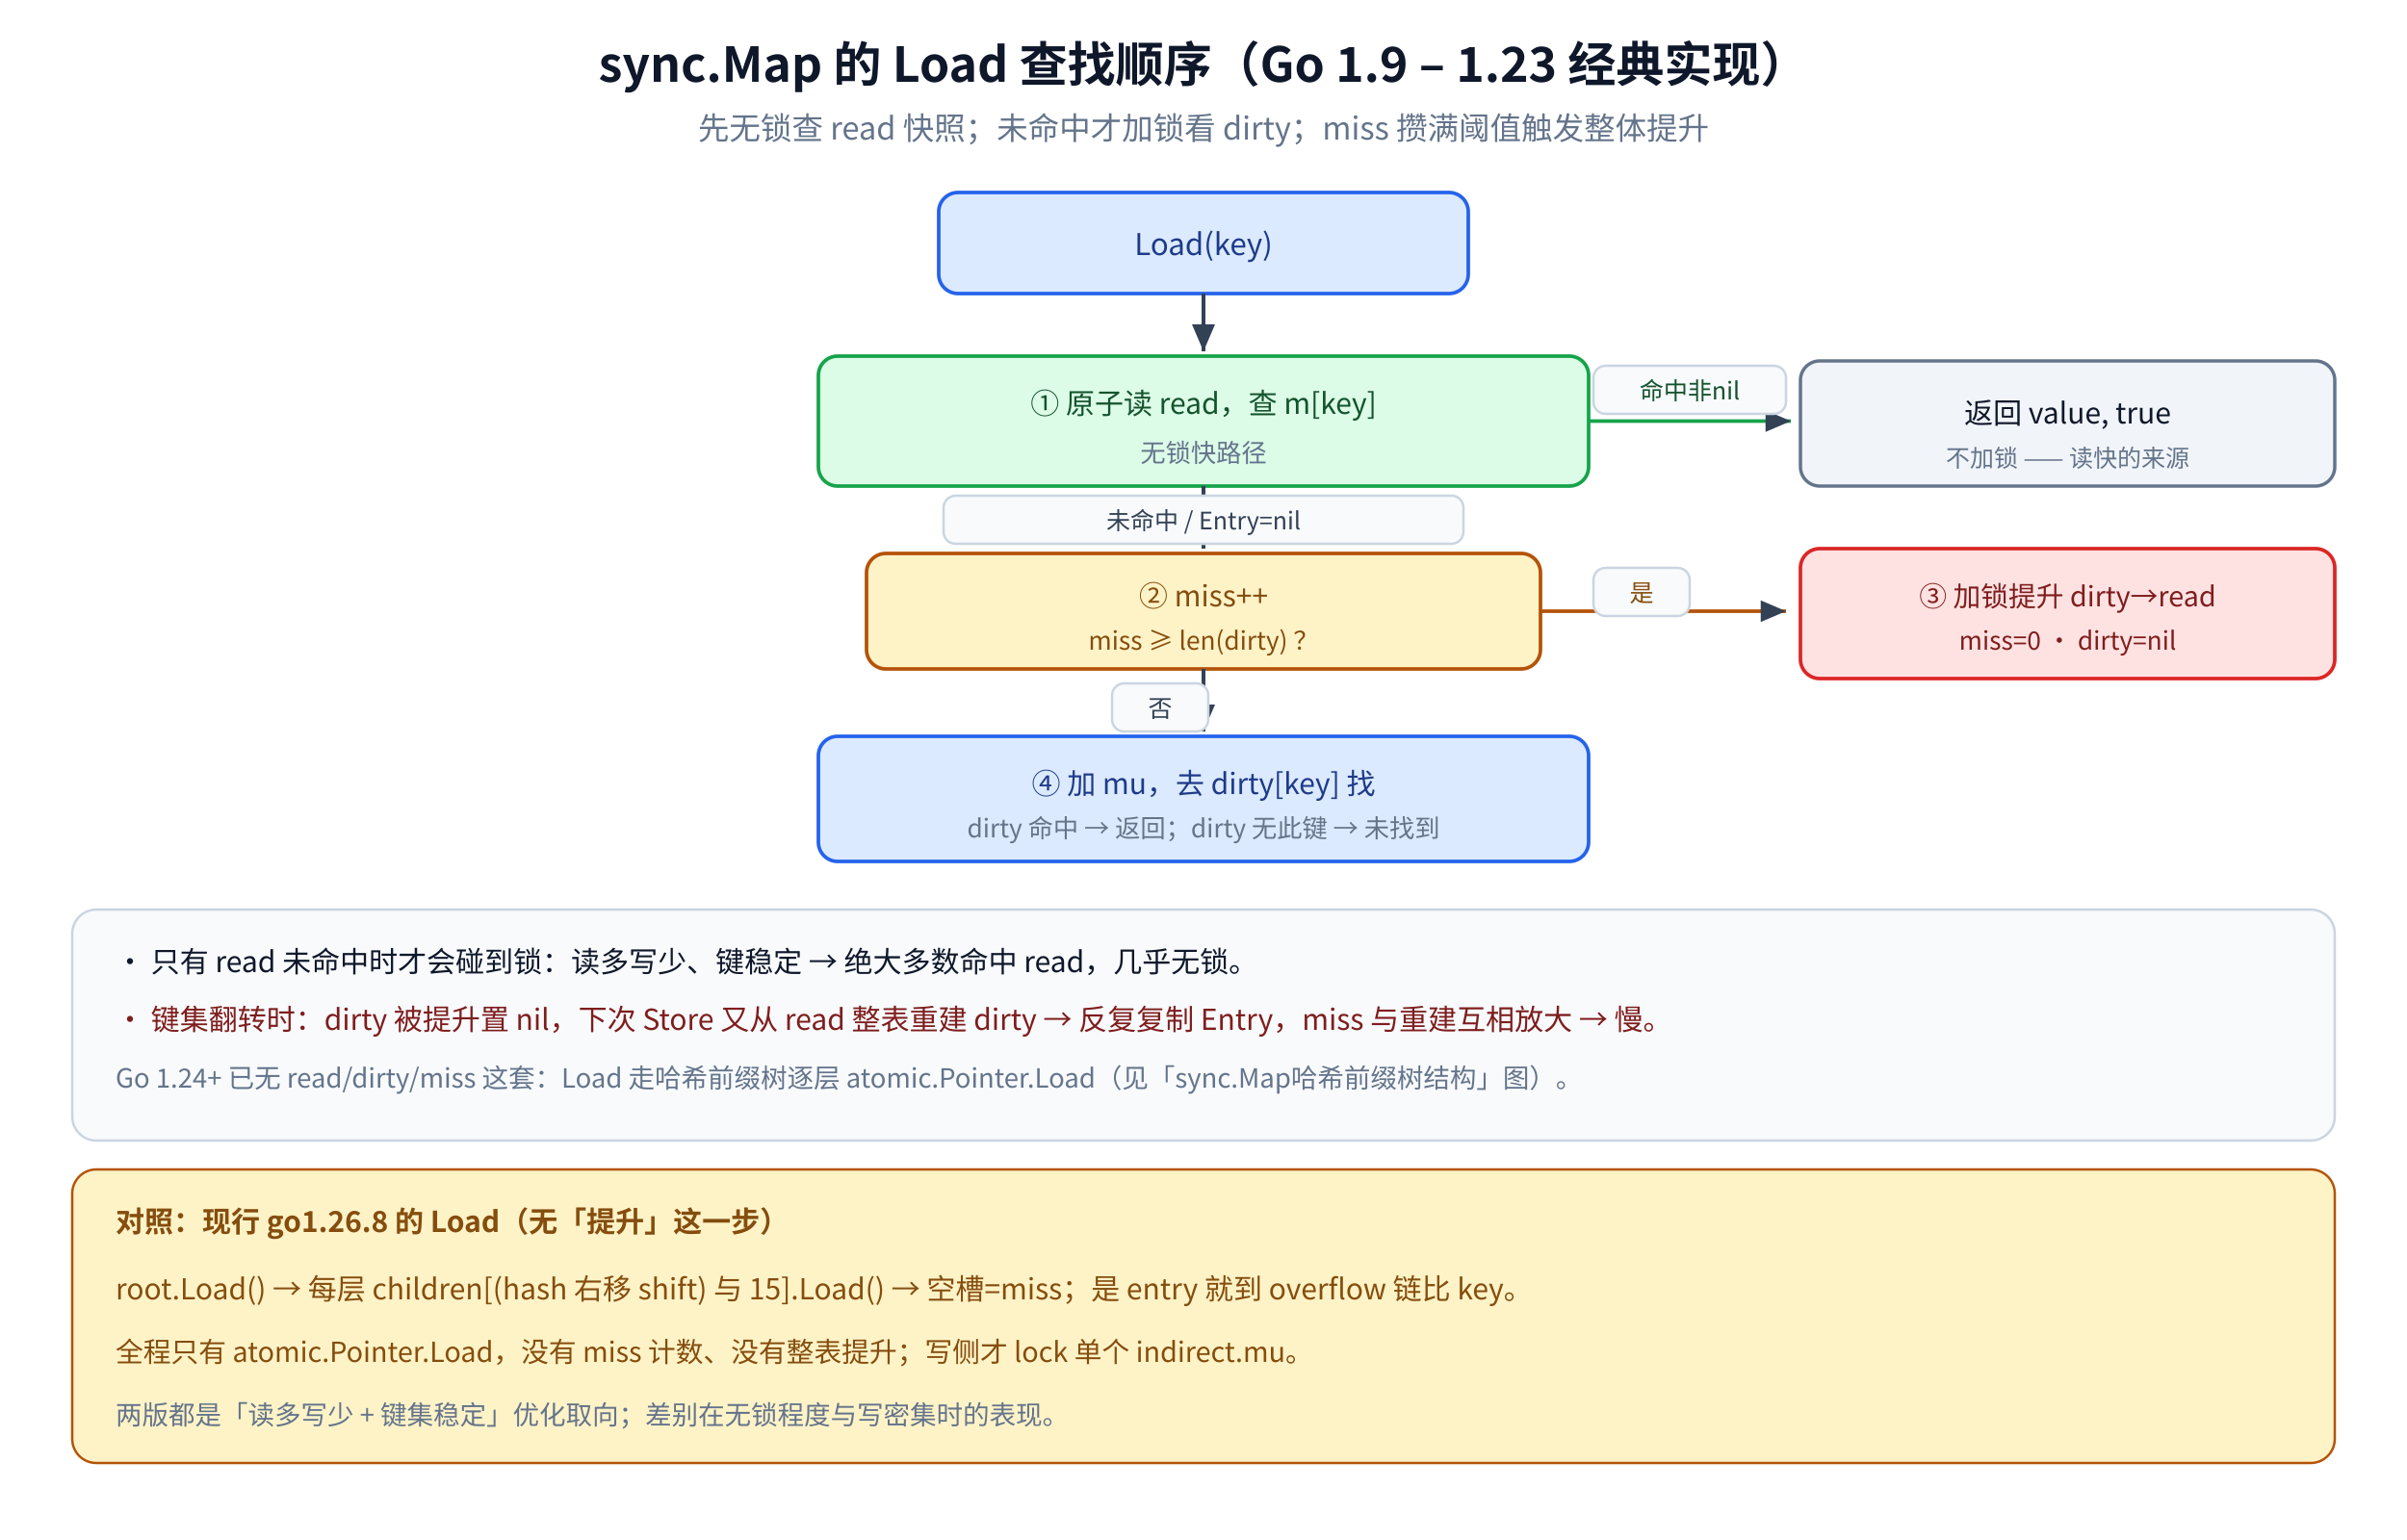
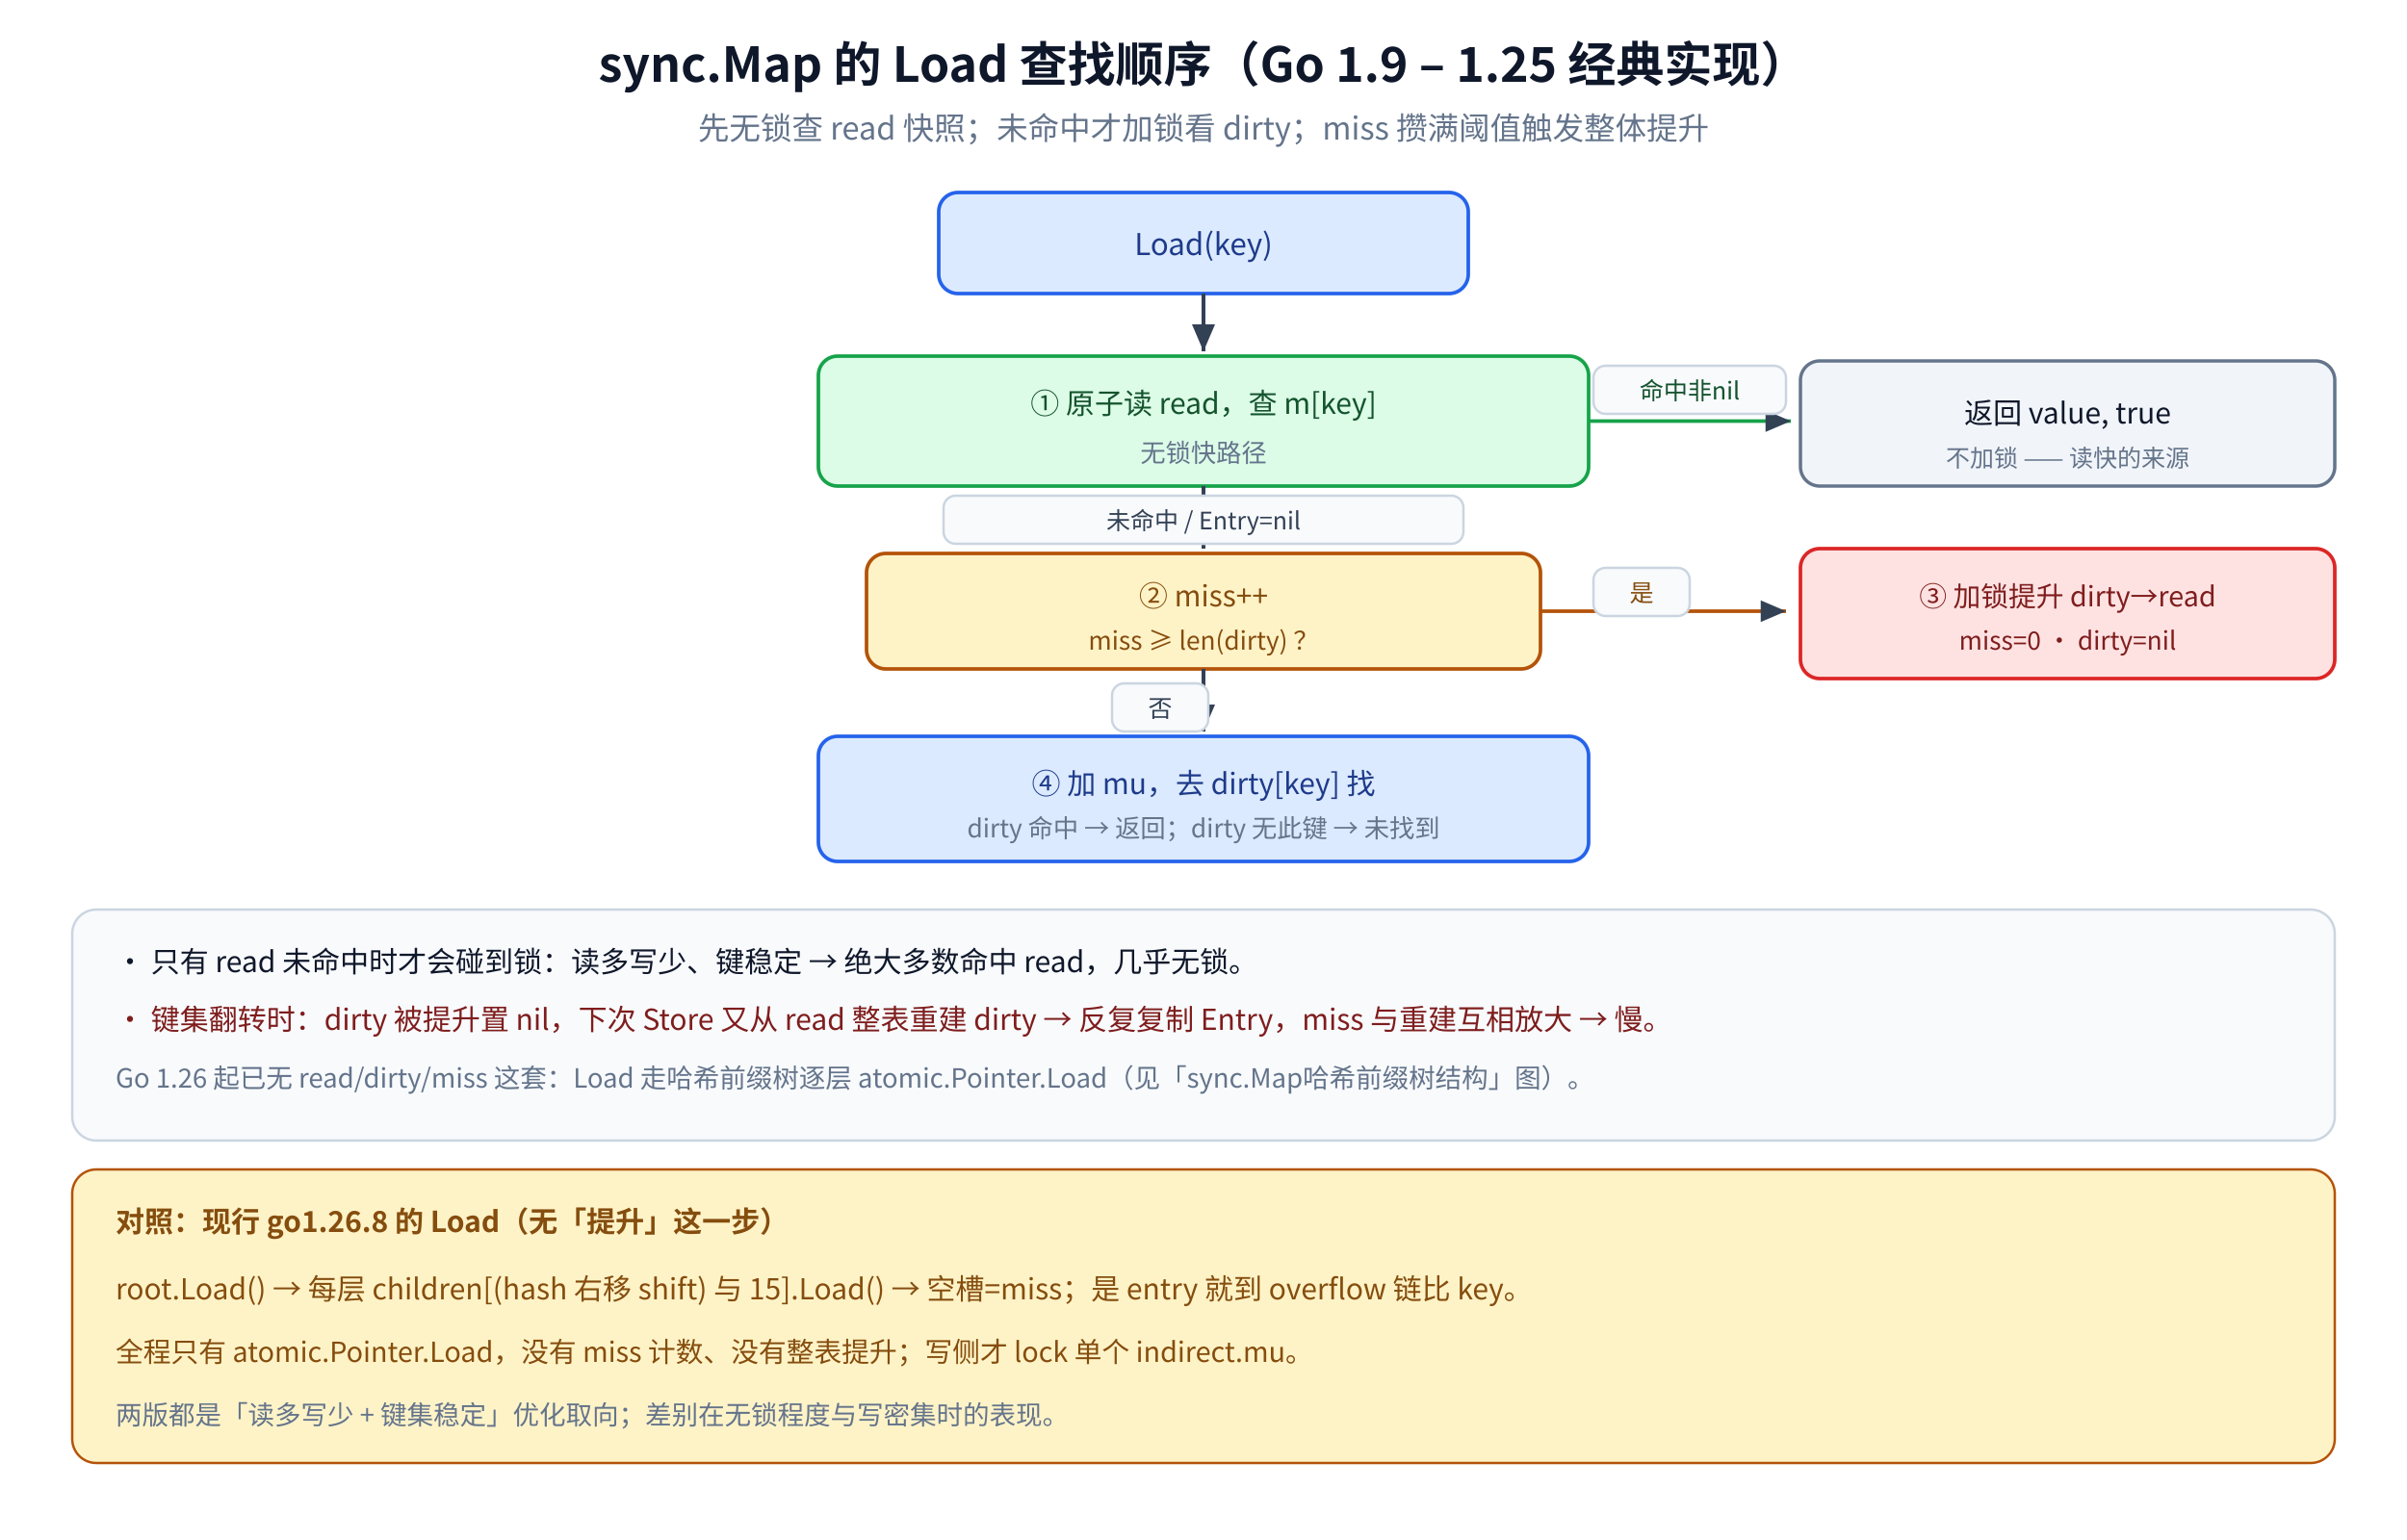
<svg xmlns="http://www.w3.org/2000/svg" viewBox="0 0 1000 640" width="1000" height="640" font-family="Microsoft YaHei, PingFang SC, Noto Sans CJK SC, sans-serif">
  <defs>
    <marker id="m3" markerWidth="9" markerHeight="9" refX="7" refY="3" orient="auto">
      <path d="M0,0 L7,3 L0,6 Z" fill="#334155" />
    </marker>
  </defs>
  <rect x="0" y="0" width="1000" height="640" fill="#ffffff" />
-   <text x="500" y="34" text-anchor="middle" font-size="20" font-weight="bold" fill="#0f172a">sync.Map 的 Load 查找顺序（Go 1.9 – 1.23 经典实现）</text>
+   <text x="500" y="34" text-anchor="middle" font-size="20" font-weight="bold" fill="#0f172a">sync.Map 的 Load 查找顺序（Go 1.9 – 1.25 经典实现）</text>
  <text x="500" y="58" text-anchor="middle" font-size="13" fill="#64748b">先无锁查 read 快照；未命中才加锁看 dirty；miss 攒满阈值触发整体提升</text>
  <rect x="390" y="80" width="220" height="42" rx="8" fill="#dbeafe" stroke="#2563eb" stroke-width="1.5" />
  <text x="500" y="106" text-anchor="middle" font-size="12.5" fill="#1e3a8a">Load(key)</text>
  <line x1="500" y1="122" x2="500" y2="146" stroke="#334155" stroke-width="1.6" marker-end="url(#m3)" />
  <rect x="340" y="148" width="320" height="54" rx="8" fill="#dcfce7" stroke="#16a34a" stroke-width="1.5" />
  <text x="500" y="172" text-anchor="middle" font-size="12" fill="#14532d">① 原子读 read，查 m[key]</text>
  <text x="500" y="192" text-anchor="middle" font-size="10.5" fill="#64748b">无锁快路径</text>
  <line x1="660" y1="175" x2="744" y2="175" stroke="#16a34a" stroke-width="1.5" marker-end="url(#m3)" />
  <rect x="662" y="152" width="80" height="20" rx="5" fill="#f8fafc" stroke="#cbd5e1" />
  <text x="702" y="166" text-anchor="middle" font-size="10" fill="#14532d">命中非nil</text>
  <rect x="748" y="150" width="222" height="52" rx="8" fill="#f1f5f9" stroke="#64748b" stroke-width="1.4" />
  <text x="859" y="176" text-anchor="middle" font-size="12" fill="#0f172a">返回 value, true</text>
  <text x="859" y="194" text-anchor="middle" font-size="10" fill="#64748b">不加锁 —— 读快的来源</text>
  <line x1="500" y1="202" x2="500" y2="228" stroke="#334155" stroke-width="1.6" marker-end="url(#m3)" />
  <rect x="392" y="206" width="216" height="20" rx="5" fill="#f8fafc" stroke="#cbd5e1" />
  <text x="500" y="220" text-anchor="middle" font-size="10" fill="#334155">未命中 / Entry=nil</text>
  <rect x="360" y="230" width="280" height="48" rx="8" fill="#fef3c7" stroke="#b45309" stroke-width="1.5" />
  <text x="500" y="252" text-anchor="middle" font-size="12" fill="#854d0e">② miss++</text>
  <text x="500" y="270" text-anchor="middle" font-size="10.5" fill="#854d0e">miss ≥ len(dirty) ？</text>
  <line x1="640" y1="254" x2="742" y2="254" stroke="#b45309" stroke-width="1.5" marker-end="url(#m3)" />
  <rect x="662" y="236" width="40" height="20" rx="5" fill="#f8fafc" stroke="#cbd5e1" />
  <text x="682" y="250" text-anchor="middle" font-size="10" fill="#854d0e">是</text>
  <rect x="748" y="228" width="222" height="54" rx="8" fill="#fee2e2" stroke="#dc2626" stroke-width="1.5" />
  <text x="859" y="252" text-anchor="middle" font-size="11.5" fill="#7f1d1d">③ 加锁提升 dirty→read</text>
  <text x="859" y="270" text-anchor="middle" font-size="10.5" fill="#7f1d1d">miss=0 · dirty=nil</text>
  <line x1="500" y1="278" x2="500" y2="304" stroke="#334155" stroke-width="1.6" marker-end="url(#m3)" />
  <rect x="462" y="284" width="40" height="20" rx="5" fill="#f8fafc" stroke="#cbd5e1" />
  <text x="482" y="298" text-anchor="middle" font-size="10" fill="#334155">否</text>
  <rect x="340" y="306" width="320" height="52" rx="8" fill="#dbeafe" stroke="#2563eb" stroke-width="1.5" />
  <text x="500" y="330" text-anchor="middle" font-size="12" fill="#1e3a8a">④ 加 mu，去 dirty[key] 找</text>
  <text x="500" y="348" text-anchor="middle" font-size="10.5" fill="#64748b">dirty 命中 → 返回；dirty 无此键 → 未找到</text>
  <rect x="30" y="378" width="940" height="96" rx="10" fill="#f8fafc" stroke="#cbd5e1" />
  <text x="48" y="404" font-size="12" fill="#0f172a">· 只有 read 未命中时才会碰到锁：读多写少、键稳定 → 绝大多数命中 read，几乎无锁。</text>
  <text x="48" y="428" font-size="12" fill="#7f1d1d">· 键集翻转时：dirty 被提升置 nil，下次 Store 又从 read 整表重建 dirty → 反复复制 Entry，miss 与重建互相放大 → 慢。</text>
-   <text x="48" y="452" font-size="11" fill="#64748b">Go 1.24+ 已无 read/dirty/miss 这套：Load 走哈希前缀树逐层 atomic.Pointer.Load（见「sync.Map哈希前缀树结构」图）。</text>
+   <text x="48" y="452" font-size="11" fill="#64748b">Go 1.26 起已无 read/dirty/miss 这套：Load 走哈希前缀树逐层 atomic.Pointer.Load（见「sync.Map哈希前缀树结构」图）。</text>
  <rect x="30" y="486" width="940" height="122" rx="10" fill="#fef3c7" stroke="#b45309" />
  <text x="48" y="512" font-size="12" font-weight="bold" fill="#854d0e">对照：现行 go1.26.8 的 Load（无「提升」这一步）</text>
  <text x="48" y="540" font-size="12" fill="#854d0e">root.Load() → 每层 children[(hash 右移 shift) 与 15].Load() → 空槽=miss；是 entry 就到 overflow 链比 key。</text>
  <text x="48" y="566" font-size="11.5" fill="#854d0e">全程只有 atomic.Pointer.Load，没有 miss 计数、没有整表提升；写侧才 lock 单个 indirect.mu。</text>
  <text x="48" y="592" font-size="11" fill="#64748b">两版都是「读多写少 + 键集稳定」优化取向；差别在无锁程度与写密集时的表现。</text>
</svg>
